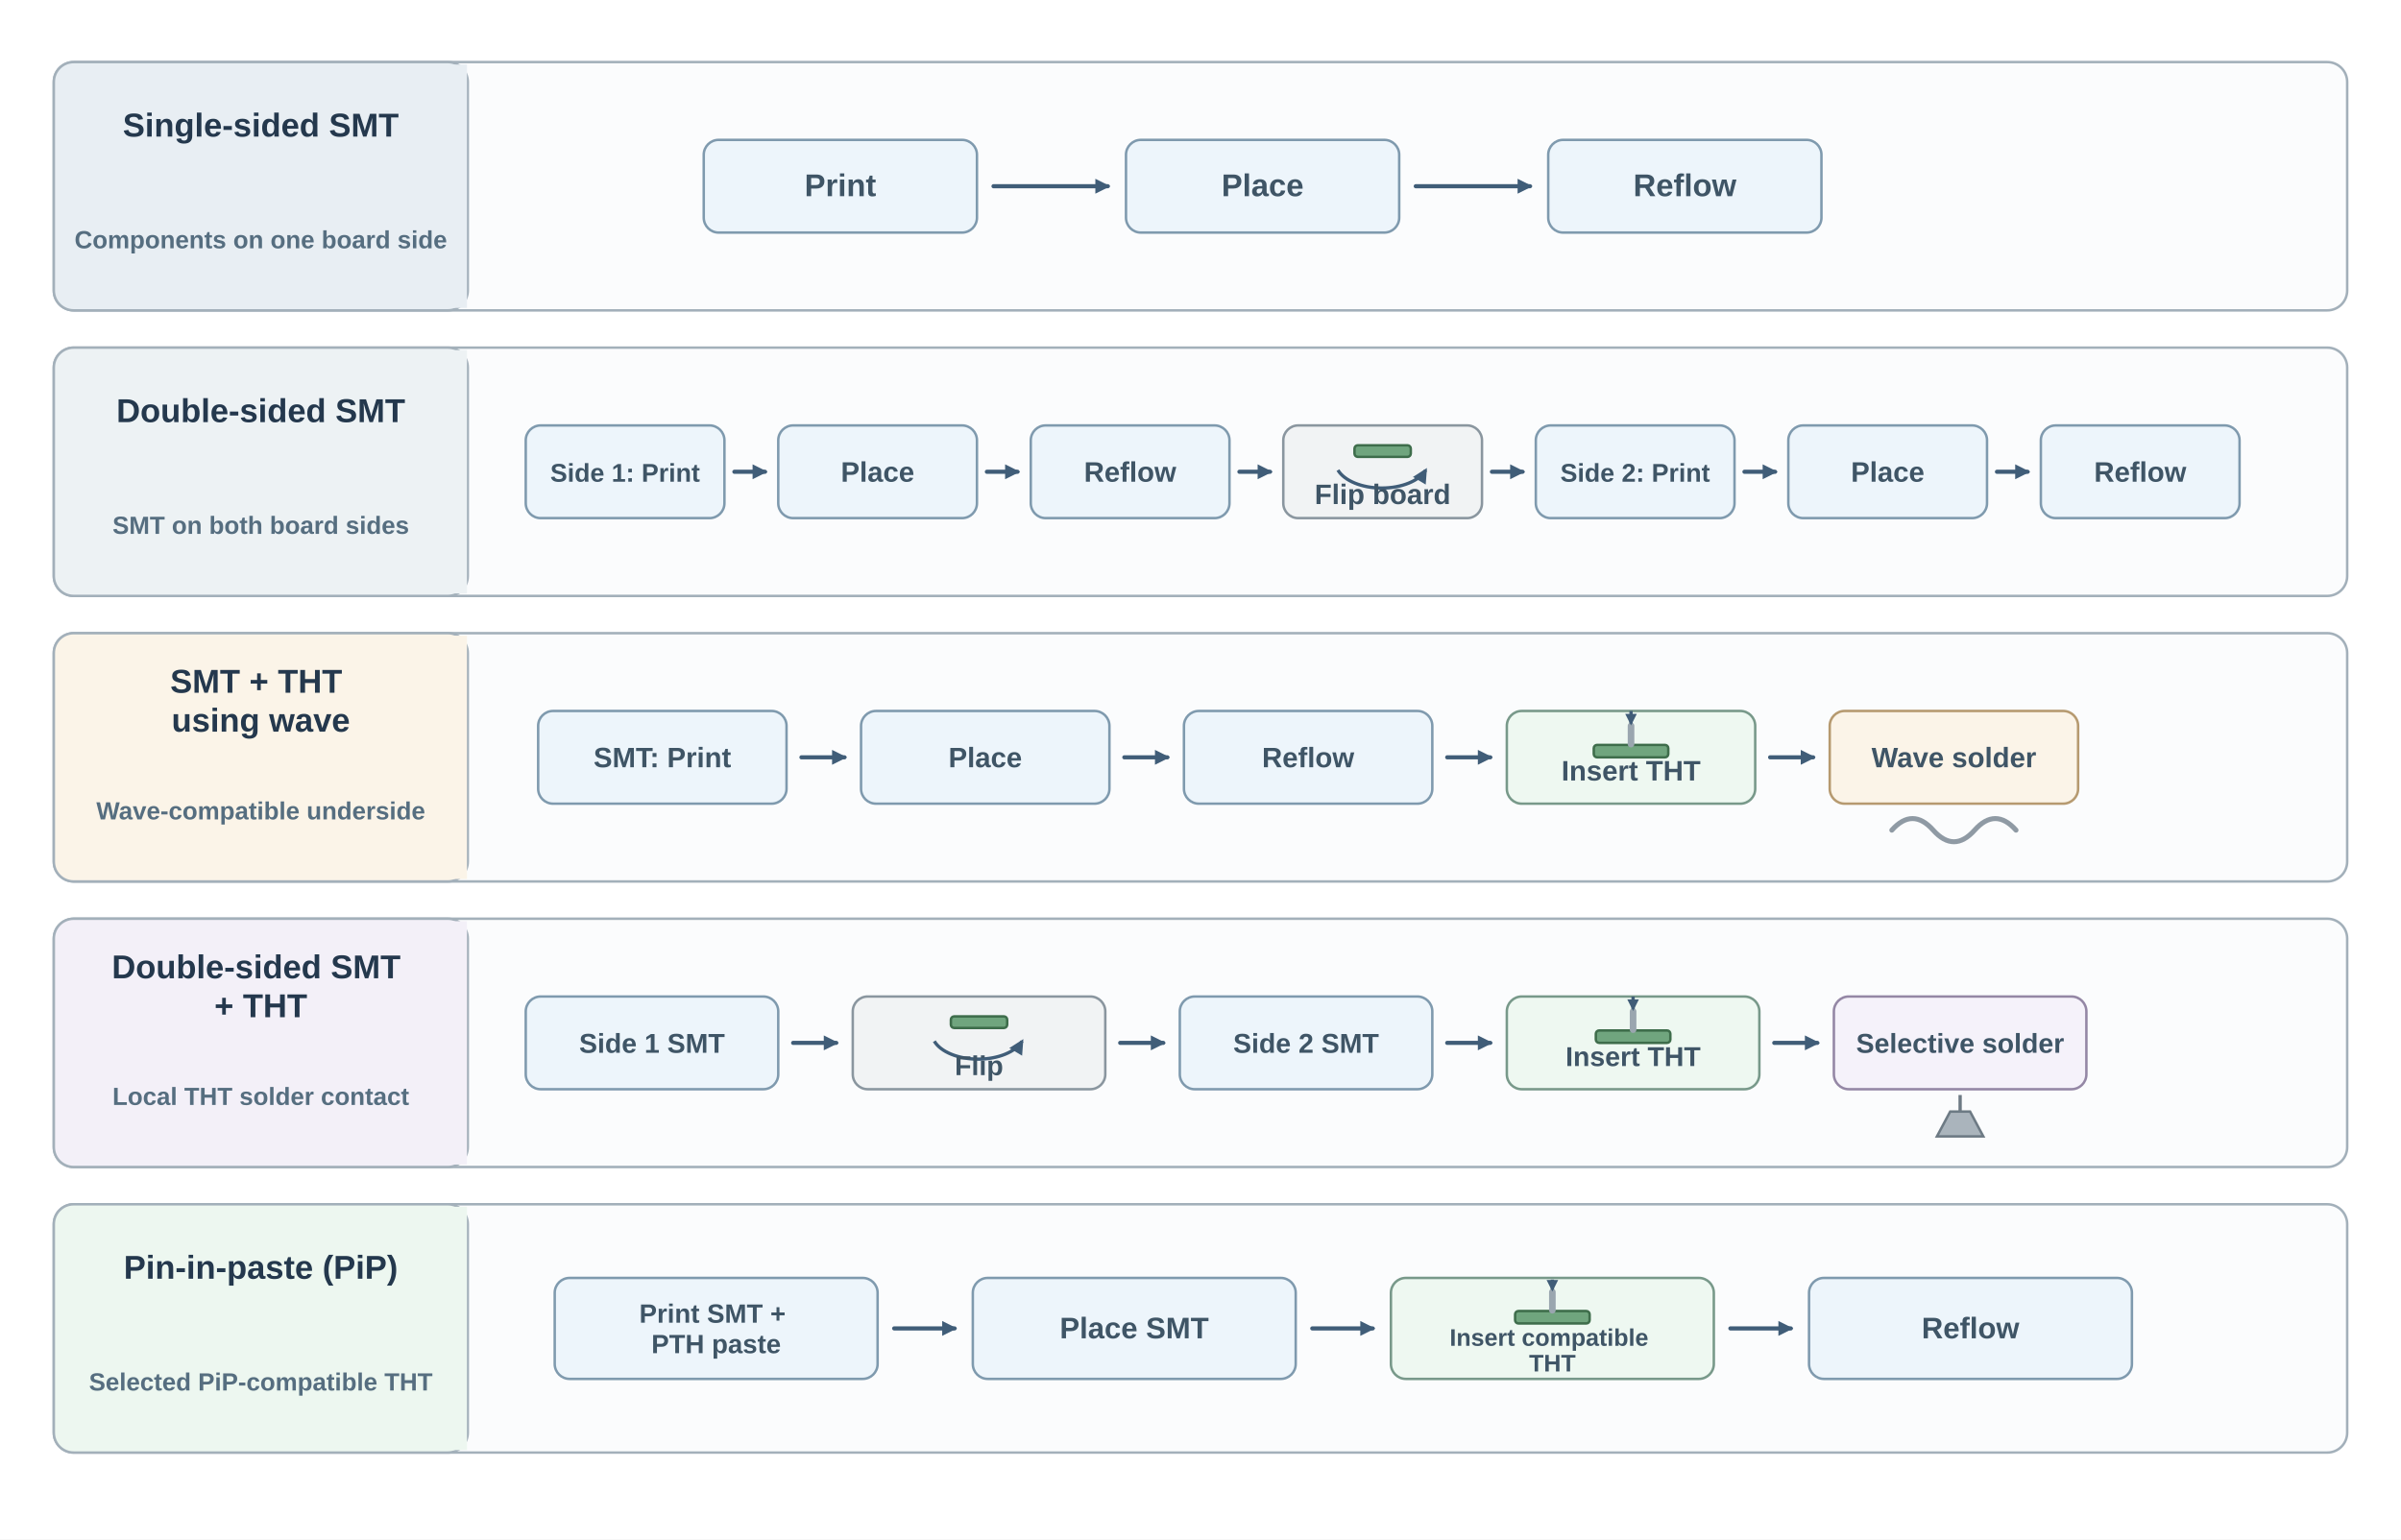
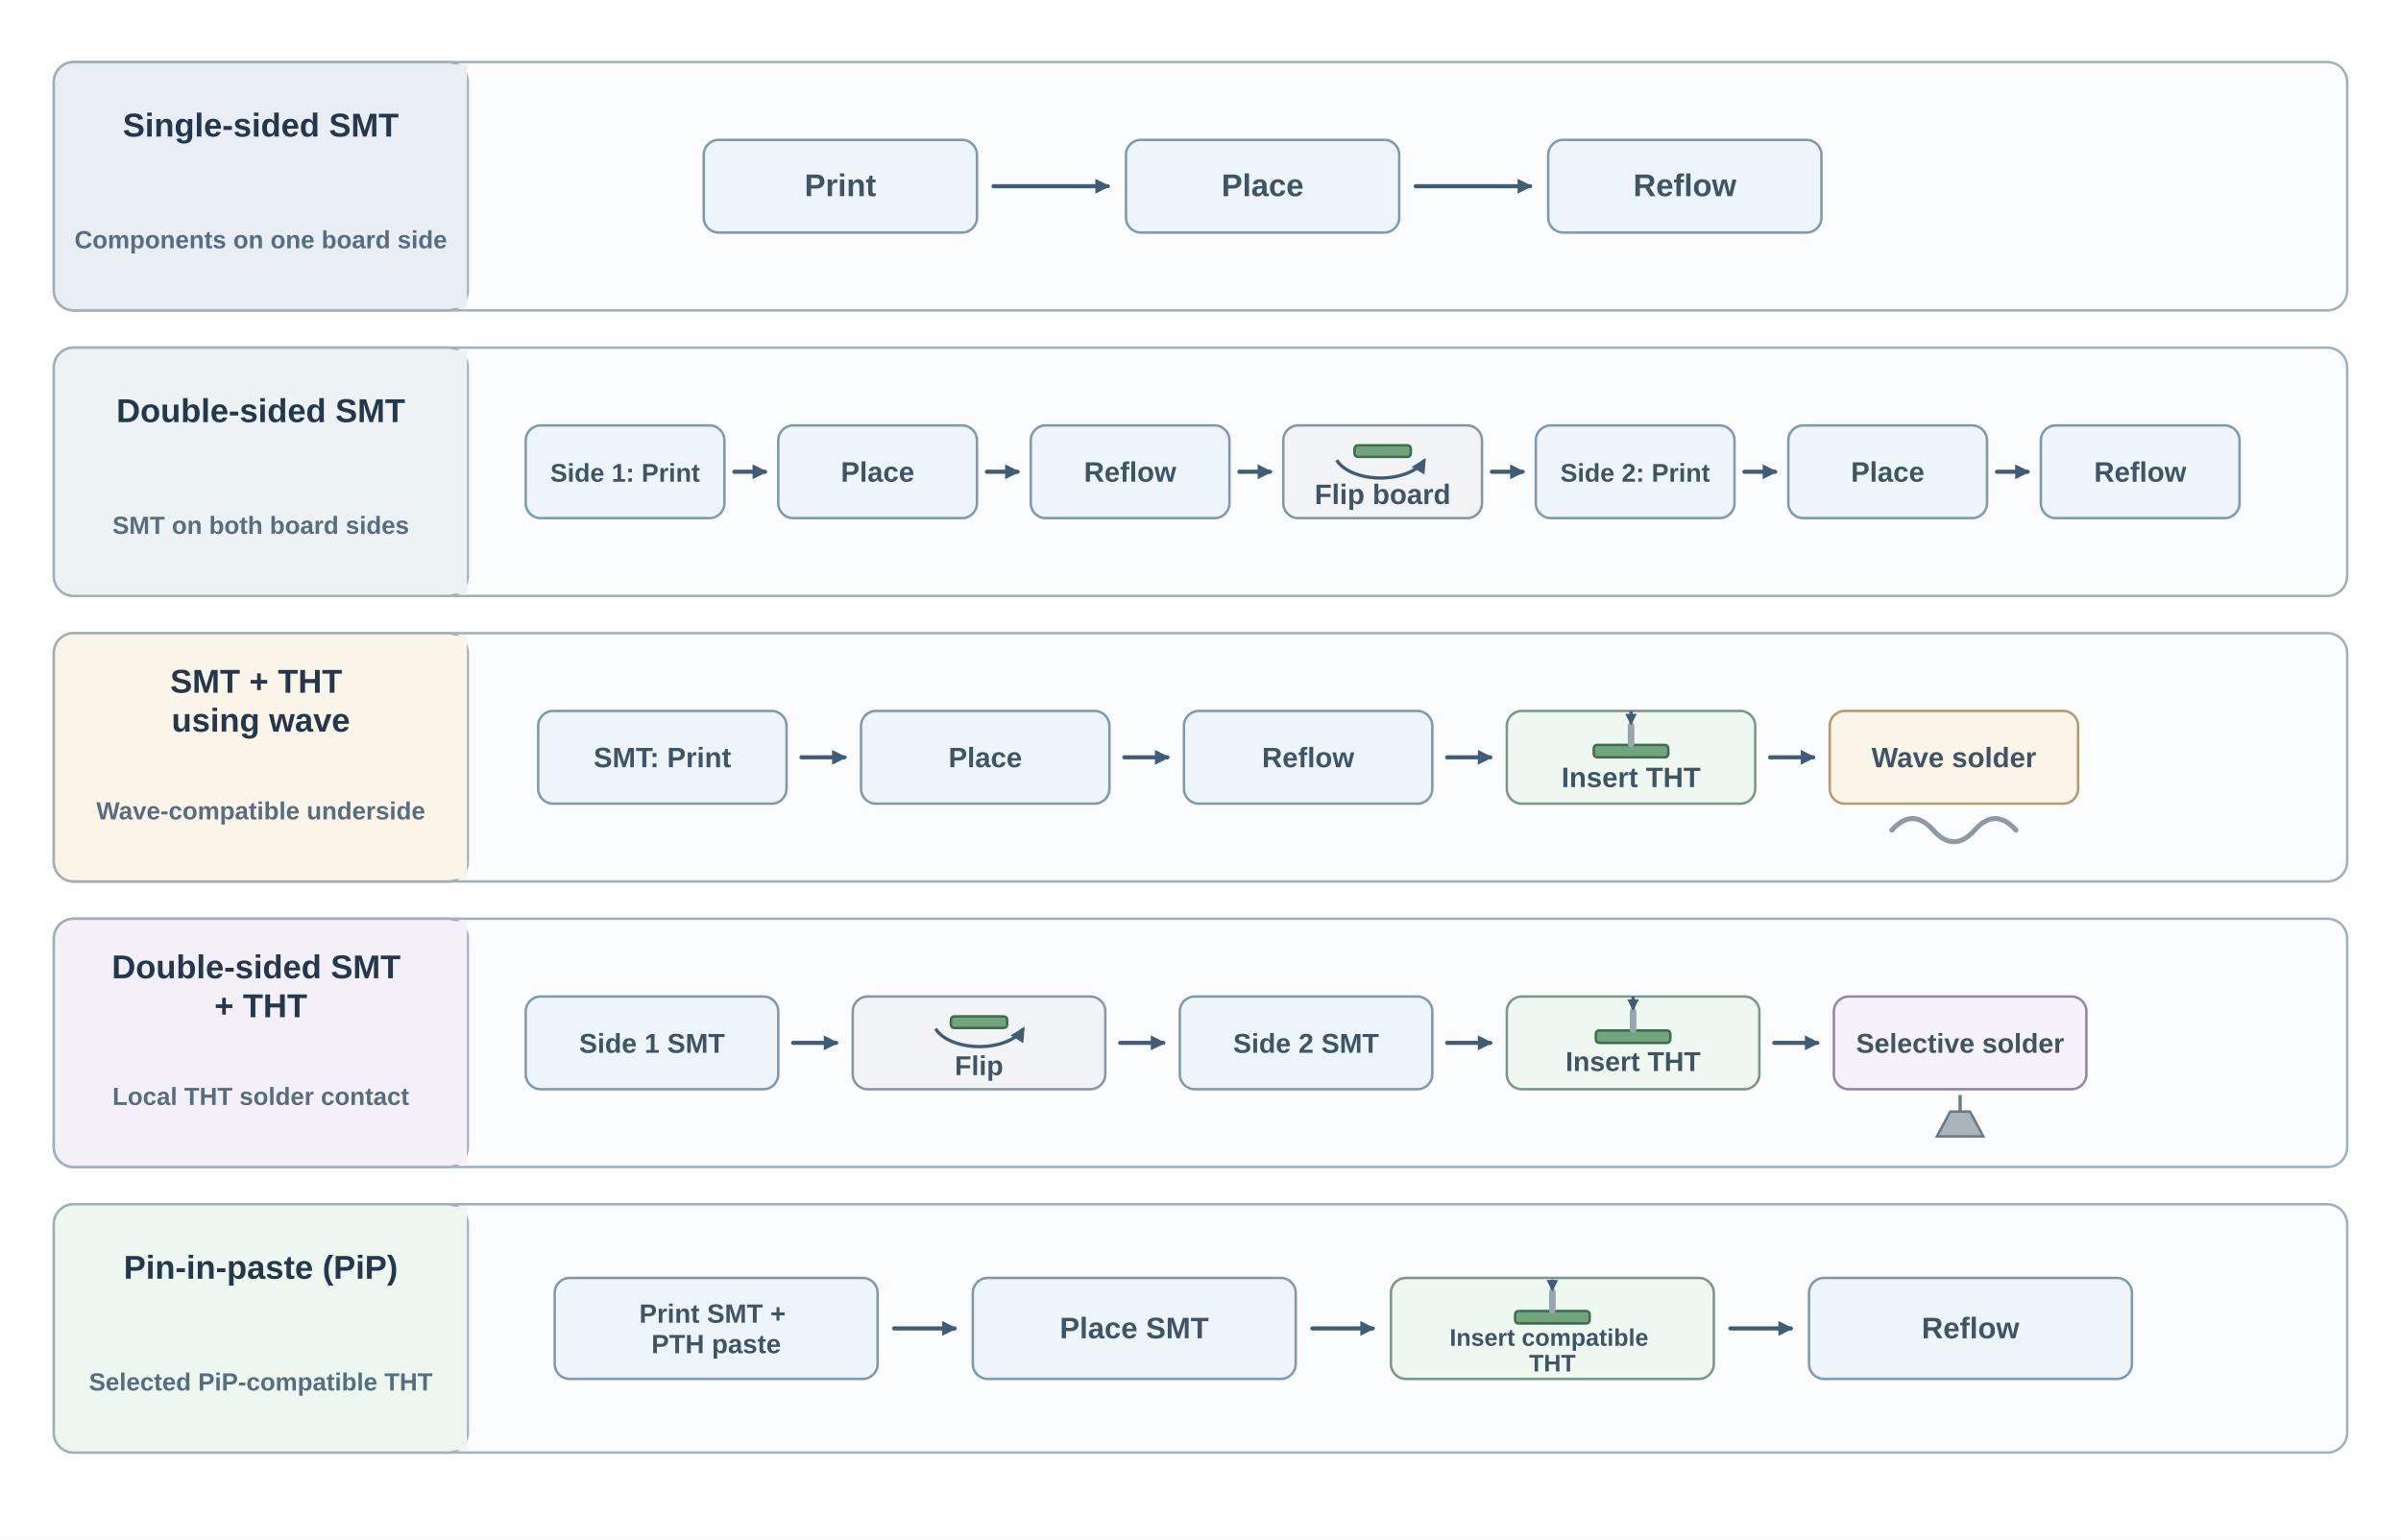
- <svg xmlns="http://www.w3.org/2000/svg" width="2900" height="1860" viewBox="0 0 2900 1860" preserveAspectRatio="xMidYMid meet">
-   <rect x="0" y="0" width="2900" height="1860" fill="#ffffff" />
-   <defs>
+ <svg xmlns="http://www.w3.org/2000/svg" width="2900" height="1860" viewBox="0 0 2900 1860" preserveAspectRatio="xMidYMid meet" version="1.1" id="svg63">
+   <rect x="0" y="0" width="2900" height="1860" fill="#ffffff" id="rect1" />
+   <defs id="defs2">
    <marker id="arrow" markerWidth="18" markerHeight="18" refX="15" refY="9" orient="auto" markerUnits="userSpaceOnUse">
-       <path d="M0,0 L18,9 L0,18 z" fill="#405d78" />
+       <path d="M0,0 L18,9 L0,18 z" fill="#405d78" id="path1" />
    </marker>
    <marker id="smallarrow" markerWidth="14" markerHeight="14" refX="11.5" refY="7" orient="auto" markerUnits="userSpaceOnUse">
-       <path d="M0,0 L14,7 L0,14 z" fill="#405d78" />
+       <path d="M0,0 L14,7 L0,14 z" fill="#405d78" id="path2" />
    </marker>
  </defs>
-   <rect x="65" y="75" width="2770" height="300" rx="24" fill="#fbfcfd" stroke="#a3b0ba" stroke-width="3" />
-   <rect x="65" y="75" width="500" height="300" rx="24" fill="#e8eef3" stroke="#a3b0ba" stroke-width="3" />
-   <rect x="540" y="78" width="24" height="294" fill="#e8eef3" />
-   <text x="315" y="165" font-family="Arial, Helvetica, sans-serif" font-size="40" font-weight="700" text-anchor="middle" fill="#24384d">Single-sided SMT</text>
-   <text x="315" y="300" font-family="Arial, Helvetica, sans-serif" font-size="30" font-weight="600" text-anchor="middle" fill="#566e80">Components on one board side</text>
-   <rect x="65" y="420" width="2770" height="300" rx="24" fill="#fbfcfd" stroke="#a3b0ba" stroke-width="3" />
-   <rect x="65" y="420" width="500" height="300" rx="24" fill="#edf2f4" stroke="#a3b0ba" stroke-width="3" />
-   <rect x="540" y="423" width="24" height="294" fill="#edf2f4" />
-   <text x="315" y="510" font-family="Arial, Helvetica, sans-serif" font-size="40" font-weight="700" text-anchor="middle" fill="#24384d">Double-sided SMT</text>
-   <text x="315" y="645" font-family="Arial, Helvetica, sans-serif" font-size="30" font-weight="600" text-anchor="middle" fill="#566e80">SMT on both board sides</text>
-   <rect x="65" y="765" width="2770" height="300" rx="24" fill="#fbfcfd" stroke="#a3b0ba" stroke-width="3" />
-   <rect x="65" y="765" width="500" height="300" rx="24" fill="#fbf4e8" stroke="#a3b0ba" stroke-width="3" />
-   <rect x="540" y="768" width="24" height="294" fill="#fbf4e8" />
-   <text x="315" y="837" font-family="Arial, Helvetica, sans-serif" font-size="40" font-weight="700" text-anchor="middle" fill="#24384d">
-     <tspan x="315" dy="0">SMT + THT</tspan>
-     <tspan x="315" dy="47">using wave</tspan>
+   <rect x="65" y="75" width="2770" height="300" rx="24" fill="#fbfcfd" stroke="#a3b0ba" stroke-width="3" id="rect2" />
+   <rect x="65" y="75" width="500" height="300" rx="24" fill="#e8eef3" stroke="#a3b0ba" stroke-width="3" id="rect3" />
+   <rect x="540" y="78" width="24" height="294" fill="#e8eef3" id="rect4" />
+   <text x="315" y="165" font-family="Arial, Helvetica, sans-serif" font-size="40" font-weight="700" text-anchor="middle" fill="#24384d" id="text4">Single-sided SMT</text>
+   <text x="315" y="300" font-family="Arial, Helvetica, sans-serif" font-size="30" font-weight="600" text-anchor="middle" fill="#566e80" id="text5">Components on one board side</text>
+   <rect x="65" y="420" width="2770" height="300" rx="24" fill="#fbfcfd" stroke="#a3b0ba" stroke-width="3" id="rect5" />
+   <rect x="65" y="420" width="500" height="300" rx="24" fill="#edf2f4" stroke="#a3b0ba" stroke-width="3" id="rect6" />
+   <rect x="540" y="423" width="24" height="294" fill="#edf2f4" id="rect7" />
+   <text x="315" y="510" font-family="Arial, Helvetica, sans-serif" font-size="40" font-weight="700" text-anchor="middle" fill="#24384d" id="text7">Double-sided SMT</text>
+   <text x="315" y="645" font-family="Arial, Helvetica, sans-serif" font-size="30" font-weight="600" text-anchor="middle" fill="#566e80" id="text8">SMT on both board sides</text>
+   <rect x="65" y="765" width="2770" height="300" rx="24" fill="#fbfcfd" stroke="#a3b0ba" stroke-width="3" id="rect8" />
+   <rect x="65" y="765" width="500" height="300" rx="24" fill="#fbf4e8" stroke="#a3b0ba" stroke-width="3" id="rect9" />
+   <rect x="540" y="768" width="24" height="294" fill="#fbf4e8" id="rect10" />
+   <text x="315" y="837" font-family="Arial, Helvetica, sans-serif" font-size="40" font-weight="700" text-anchor="middle" fill="#24384d" id="text11">
+     <tspan x="315" dy="0" id="tspan10">SMT + THT</tspan>
+     <tspan x="315" dy="47" id="tspan11">using wave</tspan>
  </text>
-   <text x="315" y="990" font-family="Arial, Helvetica, sans-serif" font-size="30" font-weight="600" text-anchor="middle" fill="#566e80">Wave-compatible underside</text>
-   <rect x="65" y="1110" width="2770" height="300" rx="24" fill="#fbfcfd" stroke="#a3b0ba" stroke-width="3" />
-   <rect x="65" y="1110" width="500" height="300" rx="24" fill="#f3f0f8" stroke="#a3b0ba" stroke-width="3" />
-   <rect x="540" y="1113" width="24" height="294" fill="#f3f0f8" />
-   <text x="315" y="1182" font-family="Arial, Helvetica, sans-serif" font-size="40" font-weight="700" text-anchor="middle" fill="#24384d">
-     <tspan x="315" dy="0">Double-sided SMT</tspan>
-     <tspan x="315" dy="47">+ THT</tspan>
+   <text x="315" y="990" font-family="Arial, Helvetica, sans-serif" font-size="30" font-weight="600" text-anchor="middle" fill="#566e80" id="text12">Wave-compatible underside</text>
+   <rect x="65" y="1110" width="2770" height="300" rx="24" fill="#fbfcfd" stroke="#a3b0ba" stroke-width="3" id="rect12" />
+   <rect x="65" y="1110" width="500" height="300" rx="24" fill="#f3f0f8" stroke="#a3b0ba" stroke-width="3" id="rect13" />
+   <rect x="540" y="1113" width="24" height="294" fill="#f3f0f8" id="rect14" />
+   <text x="315" y="1182" font-family="Arial, Helvetica, sans-serif" font-size="40" font-weight="700" text-anchor="middle" fill="#24384d" id="text15">
+     <tspan x="315" dy="0" id="tspan14">Double-sided SMT</tspan>
+     <tspan x="315" dy="47" id="tspan15">+ THT</tspan>
  </text>
-   <text x="315" y="1335" font-family="Arial, Helvetica, sans-serif" font-size="30" font-weight="600" text-anchor="middle" fill="#566e80">Local THT solder contact</text>
-   <rect x="65" y="1455" width="2770" height="300" rx="24" fill="#fbfcfd" stroke="#a3b0ba" stroke-width="3" />
-   <rect x="65" y="1455" width="500" height="300" rx="24" fill="#edf7f0" stroke="#a3b0ba" stroke-width="3" />
-   <rect x="540" y="1458" width="24" height="294" fill="#edf7f0" />
-   <text x="315" y="1545" font-family="Arial, Helvetica, sans-serif" font-size="40" font-weight="700" text-anchor="middle" fill="#24384d">Pin-in-paste (PiP)</text>
-   <text x="315" y="1680" font-family="Arial, Helvetica, sans-serif" font-size="30" font-weight="600" text-anchor="middle" fill="#566e80">Selected PiP-compatible THT</text>
-   <rect x="850" y="169.0" width="330" height="112" rx="18" fill="#edf5fb" stroke="#7f9aae" stroke-width="3" />
-   <text x="1015.0" y="237.0" font-family="Arial, Helvetica, sans-serif" font-size="38" font-weight="700" text-anchor="middle" fill="#3f5566">Print</text>
-   <rect x="1360" y="169.0" width="330" height="112" rx="18" fill="#edf5fb" stroke="#7f9aae" stroke-width="3" />
-   <text x="1525.0" y="237.0" font-family="Arial, Helvetica, sans-serif" font-size="38" font-weight="700" text-anchor="middle" fill="#3f5566">Place</text>
-   <rect x="1870" y="169.0" width="330" height="112" rx="18" fill="#edf5fb" stroke="#7f9aae" stroke-width="3" />
-   <text x="2035.0" y="237.0" font-family="Arial, Helvetica, sans-serif" font-size="38" font-weight="700" text-anchor="middle" fill="#3f5566">Reflow</text>
-   <line x1="1200" y1="225" x2="1338" y2="225" stroke="#405d78" stroke-width="5" stroke-linecap="round" marker-end="url(#arrow)" />
-   <line x1="1710" y1="225" x2="1848" y2="225" stroke="#405d78" stroke-width="5" stroke-linecap="round" marker-end="url(#arrow)" />
-   <rect x="635" y="514.0" width="240" height="112" rx="18" fill="#edf5fb" stroke="#7f9aae" stroke-width="3" />
-   <text x="755.0" y="582.0" font-family="Arial, Helvetica, sans-serif" font-size="31" font-weight="700" text-anchor="middle" fill="#3f5566">Side 1: Print</text>
-   <rect x="940" y="514.0" width="240" height="112" rx="18" fill="#edf5fb" stroke="#7f9aae" stroke-width="3" />
-   <text x="1060.0" y="582.0" font-family="Arial, Helvetica, sans-serif" font-size="34" font-weight="700" text-anchor="middle" fill="#3f5566">Place</text>
-   <rect x="1245" y="514.0" width="240" height="112" rx="18" fill="#edf5fb" stroke="#7f9aae" stroke-width="3" />
-   <text x="1365.0" y="582.0" font-family="Arial, Helvetica, sans-serif" font-size="34" font-weight="700" text-anchor="middle" fill="#3f5566">Reflow</text>
-   <rect x="1550" y="514.0" width="240" height="112" rx="18" fill="#f1f3f4" stroke="#8a969f" stroke-width="3" />
-   <rect x="1636.0" y="538.0" width="68" height="14" rx="4" fill="#70a57e" stroke="#3e6d4b" stroke-width="3" />
-   <path d="M 1616.0 568.0 A 56 32 0 0 0 1722.0 568.0" fill="none" stroke="#405d78" stroke-width="4" marker-end="url(#arrow)" />
-   <text x="1670.0" y="609.0" font-family="Arial, Helvetica, sans-serif" font-size="34" font-weight="700" text-anchor="middle" fill="#3f5566">Flip board</text>
-   <rect x="1855" y="514.0" width="240" height="112" rx="18" fill="#edf5fb" stroke="#7f9aae" stroke-width="3" />
-   <text x="1975.0" y="582.0" font-family="Arial, Helvetica, sans-serif" font-size="31" font-weight="700" text-anchor="middle" fill="#3f5566">Side 2: Print</text>
-   <rect x="2160" y="514.0" width="240" height="112" rx="18" fill="#edf5fb" stroke="#7f9aae" stroke-width="3" />
-   <text x="2280.0" y="582.0" font-family="Arial, Helvetica, sans-serif" font-size="34" font-weight="700" text-anchor="middle" fill="#3f5566">Place</text>
-   <rect x="2465" y="514.0" width="240" height="112" rx="18" fill="#edf5fb" stroke="#7f9aae" stroke-width="3" />
-   <text x="2585.0" y="582.0" font-family="Arial, Helvetica, sans-serif" font-size="34" font-weight="700" text-anchor="middle" fill="#3f5566">Reflow</text>
-   <line x1="887" y1="570" x2="924" y2="570" stroke="#405d78" stroke-width="5" stroke-linecap="round" marker-end="url(#arrow)" />
-   <line x1="1192" y1="570" x2="1229" y2="570" stroke="#405d78" stroke-width="5" stroke-linecap="round" marker-end="url(#arrow)" />
-   <line x1="1497" y1="570" x2="1534" y2="570" stroke="#405d78" stroke-width="5" stroke-linecap="round" marker-end="url(#arrow)" />
-   <line x1="1802" y1="570" x2="1839" y2="570" stroke="#405d78" stroke-width="5" stroke-linecap="round" marker-end="url(#arrow)" />
-   <line x1="2107" y1="570" x2="2144" y2="570" stroke="#405d78" stroke-width="5" stroke-linecap="round" marker-end="url(#arrow)" />
-   <line x1="2412" y1="570" x2="2449" y2="570" stroke="#405d78" stroke-width="5" stroke-linecap="round" marker-end="url(#arrow)" />
-   <rect x="650" y="859.0" width="300" height="112" rx="18" fill="#edf5fb" stroke="#7f9aae" stroke-width="3" />
-   <text x="800.0" y="927.0" font-family="Arial, Helvetica, sans-serif" font-size="34" font-weight="700" text-anchor="middle" fill="#3f5566">SMT: Print</text>
-   <rect x="1040" y="859.0" width="300" height="112" rx="18" fill="#edf5fb" stroke="#7f9aae" stroke-width="3" />
-   <text x="1190.0" y="927.0" font-family="Arial, Helvetica, sans-serif" font-size="34" font-weight="700" text-anchor="middle" fill="#3f5566">Place</text>
-   <rect x="1430" y="859.0" width="300" height="112" rx="18" fill="#edf5fb" stroke="#7f9aae" stroke-width="3" />
-   <text x="1580.0" y="927.0" font-family="Arial, Helvetica, sans-serif" font-size="34" font-weight="700" text-anchor="middle" fill="#3f5566">Reflow</text>
-   <rect x="1820" y="859.0" width="300" height="112" rx="18" fill="#eef8f1" stroke="#78998a" stroke-width="3" />
-   <rect x="1925.0" y="900.0" width="90" height="15" rx="4" fill="#70a57e" stroke="#3e6d4b" stroke-width="3" />
-   <line x1="1970.0" y1="877.0" x2="1970.0" y2="899.0" stroke="#9aa6af" stroke-width="8" stroke-linecap="round" />
-   <line x1="1970.0" y1="859.0" x2="1970.0" y2="874.0" stroke="#405d78" stroke-width="4" marker-end="url(#smallarrow)" />
-   <text x="1970.0" y="943.0" font-family="Arial, Helvetica, sans-serif" font-size="34" font-weight="700" text-anchor="middle" fill="#3f5566">Insert THT</text>
-   <rect x="2210" y="859.0" width="300" height="112" rx="18" fill="#fbf4e8" stroke="#b69a70" stroke-width="3" />
-   <text x="2360.0" y="927.0" font-family="Arial, Helvetica, sans-serif" font-size="34" font-weight="700" text-anchor="middle" fill="#3f5566">Wave solder</text>
-   <line x1="968" y1="915" x2="1020" y2="915" stroke="#405d78" stroke-width="5" stroke-linecap="round" marker-end="url(#arrow)" />
-   <line x1="1358" y1="915" x2="1410" y2="915" stroke="#405d78" stroke-width="5" stroke-linecap="round" marker-end="url(#arrow)" />
-   <line x1="1748" y1="915" x2="1800" y2="915" stroke="#405d78" stroke-width="5" stroke-linecap="round" marker-end="url(#arrow)" />
-   <line x1="2138" y1="915" x2="2190" y2="915" stroke="#405d78" stroke-width="5" stroke-linecap="round" marker-end="url(#arrow)" />
-   <path d="M 2285.0 1003 q 25 -28 50 0 q 25 28 50 0 q 25 -28 50 0" fill="none" stroke="#8f9aa4" stroke-width="6" stroke-linecap="round" />
-   <rect x="635" y="1204.0" width="305" height="112" rx="18" fill="#edf5fb" stroke="#7f9aae" stroke-width="3" />
-   <text x="787.5" y="1272.0" font-family="Arial, Helvetica, sans-serif" font-size="33" font-weight="700" text-anchor="middle" fill="#3f5566">Side 1 SMT</text>
-   <rect x="1030" y="1204.0" width="305" height="112" rx="18" fill="#f1f3f4" stroke="#8a969f" stroke-width="3" />
-   <rect x="1148.5" y="1228.0" width="68" height="14" rx="4" fill="#70a57e" stroke="#3e6d4b" stroke-width="3" />
-   <path d="M 1128.5 1258.0 A 56 32 0 0 0 1234.5 1258.0" fill="none" stroke="#405d78" stroke-width="4" marker-end="url(#arrow)" />
-   <text x="1182.5" y="1299.0" font-family="Arial, Helvetica, sans-serif" font-size="33" font-weight="700" text-anchor="middle" fill="#3f5566">Flip</text>
-   <rect x="1425" y="1204.0" width="305" height="112" rx="18" fill="#edf5fb" stroke="#7f9aae" stroke-width="3" />
-   <text x="1577.5" y="1272.0" font-family="Arial, Helvetica, sans-serif" font-size="33" font-weight="700" text-anchor="middle" fill="#3f5566">Side 2 SMT</text>
-   <rect x="1820" y="1204.0" width="305" height="112" rx="18" fill="#eef8f1" stroke="#78998a" stroke-width="3" />
-   <rect x="1927.5" y="1245.0" width="90" height="15" rx="4" fill="#70a57e" stroke="#3e6d4b" stroke-width="3" />
-   <line x1="1972.5" y1="1222.0" x2="1972.5" y2="1244.0" stroke="#9aa6af" stroke-width="8" stroke-linecap="round" />
-   <line x1="1972.5" y1="1204.0" x2="1972.5" y2="1219.0" stroke="#405d78" stroke-width="4" marker-end="url(#smallarrow)" />
-   <text x="1972.5" y="1288.0" font-family="Arial, Helvetica, sans-serif" font-size="33" font-weight="700" text-anchor="middle" fill="#3f5566">Insert THT</text>
-   <rect x="2215" y="1204.0" width="305" height="112" rx="18" fill="#f5f2fa" stroke="#9487a5" stroke-width="3" />
-   <text x="2367.5" y="1272.0" font-family="Arial, Helvetica, sans-serif" font-size="33" font-weight="700" text-anchor="middle" fill="#3f5566">Selective solder</text>
-   <line x1="958" y1="1260" x2="1010" y2="1260" stroke="#405d78" stroke-width="5" stroke-linecap="round" marker-end="url(#arrow)" />
-   <line x1="1353" y1="1260" x2="1405" y2="1260" stroke="#405d78" stroke-width="5" stroke-linecap="round" marker-end="url(#arrow)" />
-   <line x1="1748" y1="1260" x2="1800" y2="1260" stroke="#405d78" stroke-width="5" stroke-linecap="round" marker-end="url(#arrow)" />
-   <line x1="2143" y1="1260" x2="2195" y2="1260" stroke="#405d78" stroke-width="5" stroke-linecap="round" marker-end="url(#arrow)" />
-   <path d="M 2339.5 1373 L 2355.5 1343 L 2379.5 1343 L 2395.5 1373 Z" fill="#aab4bc" stroke="#6d7a84" stroke-width="3" />
-   <line x1="2367.5" y1="1343" x2="2367.5" y2="1323" stroke="#6d7a84" stroke-width="4" />
-   <rect x="670" y="1544.0" width="390" height="122" rx="18" fill="#edf5fb" stroke="#7f9aae" stroke-width="3" />
-   <text x="865.0" y="1598.12" font-family="Arial, Helvetica, sans-serif" font-size="32" font-weight="700" text-anchor="middle" fill="#3f5566">
-     <tspan x="865.0" dy="0">Print SMT +</tspan>
-     <tspan x="865.0" dy="36.8">PTH paste</tspan>
+   <text x="315" y="1335" font-family="Arial, Helvetica, sans-serif" font-size="30" font-weight="600" text-anchor="middle" fill="#566e80" id="text16">Local THT solder contact</text>
+   <rect x="65" y="1455" width="2770" height="300" rx="24" fill="#fbfcfd" stroke="#a3b0ba" stroke-width="3" id="rect16" />
+   <rect x="65" y="1455" width="500" height="300" rx="24" fill="#edf7f0" stroke="#a3b0ba" stroke-width="3" id="rect17" />
+   <rect x="540" y="1458" width="24" height="294" fill="#edf7f0" id="rect18" />
+   <text x="315" y="1545" font-family="Arial, Helvetica, sans-serif" font-size="40" font-weight="700" text-anchor="middle" fill="#24384d" id="text18">Pin-in-paste (PiP)</text>
+   <text x="315" y="1680" font-family="Arial, Helvetica, sans-serif" font-size="30" font-weight="600" text-anchor="middle" fill="#566e80" id="text19">Selected PiP-compatible THT</text>
+   <rect x="850" y="169.0" width="330" height="112" rx="18" fill="#edf5fb" stroke="#7f9aae" stroke-width="3" id="rect19" />
+   <text x="1015.0" y="237.0" font-family="Arial, Helvetica, sans-serif" font-size="38" font-weight="700" text-anchor="middle" fill="#3f5566" id="text20">Print</text>
+   <rect x="1360" y="169.0" width="330" height="112" rx="18" fill="#edf5fb" stroke="#7f9aae" stroke-width="3" id="rect20" />
+   <text x="1525.0" y="237.0" font-family="Arial, Helvetica, sans-serif" font-size="38" font-weight="700" text-anchor="middle" fill="#3f5566" id="text21">Place</text>
+   <rect x="1870" y="169.0" width="330" height="112" rx="18" fill="#edf5fb" stroke="#7f9aae" stroke-width="3" id="rect21" />
+   <text x="2035.0" y="237.0" font-family="Arial, Helvetica, sans-serif" font-size="38" font-weight="700" text-anchor="middle" fill="#3f5566" id="text22">Reflow</text>
+   <line x1="1200" y1="225" x2="1338" y2="225" stroke="#405d78" stroke-width="5" stroke-linecap="round" marker-end="url(#arrow)" id="line22" />
+   <line x1="1710" y1="225" x2="1848" y2="225" stroke="#405d78" stroke-width="5" stroke-linecap="round" marker-end="url(#arrow)" id="line23" />
+   <rect x="635" y="514.0" width="240" height="112" rx="18" fill="#edf5fb" stroke="#7f9aae" stroke-width="3" id="rect23" />
+   <text x="755.0" y="582.0" font-family="Arial, Helvetica, sans-serif" font-size="31" font-weight="700" text-anchor="middle" fill="#3f5566" id="text23">Side 1: Print</text>
+   <rect x="940" y="514.0" width="240" height="112" rx="18" fill="#edf5fb" stroke="#7f9aae" stroke-width="3" id="rect24" />
+   <text x="1060.0" y="582.0" font-family="Arial, Helvetica, sans-serif" font-size="34" font-weight="700" text-anchor="middle" fill="#3f5566" id="text24">Place</text>
+   <rect x="1245" y="514.0" width="240" height="112" rx="18" fill="#edf5fb" stroke="#7f9aae" stroke-width="3" id="rect25" />
+   <text x="1365.0" y="582.0" font-family="Arial, Helvetica, sans-serif" font-size="34" font-weight="700" text-anchor="middle" fill="#3f5566" id="text25">Reflow</text>
+   <rect x="1550" y="514.0" width="240" height="112" rx="18" fill="#f1f3f4" stroke="#8a969f" stroke-width="3" id="rect26" />
+   <rect x="1636.0" y="538.0" width="68" height="14" rx="4" fill="#70a57e" stroke="#3e6d4b" stroke-width="3" id="rect27" />
+   <path d="m 1614.485,555.881 a 56,32 0 0 0 106,0" fill="none" stroke="#405d78" stroke-width="4" marker-end="url(#arrow)" id="path27" />
+   <text x="1670.0" y="609.0" font-family="Arial, Helvetica, sans-serif" font-size="34" font-weight="700" text-anchor="middle" fill="#3f5566" id="text27">Flip board</text>
+   <rect x="1855" y="514.0" width="240" height="112" rx="18" fill="#edf5fb" stroke="#7f9aae" stroke-width="3" id="rect28" />
+   <text x="1975.0" y="582.0" font-family="Arial, Helvetica, sans-serif" font-size="31" font-weight="700" text-anchor="middle" fill="#3f5566" id="text28">Side 2: Print</text>
+   <rect x="2160" y="514.0" width="240" height="112" rx="18" fill="#edf5fb" stroke="#7f9aae" stroke-width="3" id="rect29" />
+   <text x="2280.0" y="582.0" font-family="Arial, Helvetica, sans-serif" font-size="34" font-weight="700" text-anchor="middle" fill="#3f5566" id="text29">Place</text>
+   <rect x="2465" y="514.0" width="240" height="112" rx="18" fill="#edf5fb" stroke="#7f9aae" stroke-width="3" id="rect30" />
+   <text x="2585.0" y="582.0" font-family="Arial, Helvetica, sans-serif" font-size="34" font-weight="700" text-anchor="middle" fill="#3f5566" id="text30">Reflow</text>
+   <line x1="887" y1="570" x2="924" y2="570" stroke="#405d78" stroke-width="5" stroke-linecap="round" marker-end="url(#arrow)" id="line30" />
+   <line x1="1192" y1="570" x2="1229" y2="570" stroke="#405d78" stroke-width="5" stroke-linecap="round" marker-end="url(#arrow)" id="line31" />
+   <line x1="1497" y1="570" x2="1534" y2="570" stroke="#405d78" stroke-width="5" stroke-linecap="round" marker-end="url(#arrow)" id="line32" />
+   <line x1="1802" y1="570" x2="1839" y2="570" stroke="#405d78" stroke-width="5" stroke-linecap="round" marker-end="url(#arrow)" id="line33" />
+   <line x1="2107" y1="570" x2="2144" y2="570" stroke="#405d78" stroke-width="5" stroke-linecap="round" marker-end="url(#arrow)" id="line34" />
+   <line x1="2412" y1="570" x2="2449" y2="570" stroke="#405d78" stroke-width="5" stroke-linecap="round" marker-end="url(#arrow)" id="line35" />
+   <rect x="650" y="859.0" width="300" height="112" rx="18" fill="#edf5fb" stroke="#7f9aae" stroke-width="3" id="rect35" />
+   <text x="800.0" y="927.0" font-family="Arial, Helvetica, sans-serif" font-size="34" font-weight="700" text-anchor="middle" fill="#3f5566" id="text35">SMT: Print</text>
+   <rect x="1040" y="859.0" width="300" height="112" rx="18" fill="#edf5fb" stroke="#7f9aae" stroke-width="3" id="rect36" />
+   <text x="1190.0" y="927.0" font-family="Arial, Helvetica, sans-serif" font-size="34" font-weight="700" text-anchor="middle" fill="#3f5566" id="text36">Place</text>
+   <rect x="1430" y="859.0" width="300" height="112" rx="18" fill="#edf5fb" stroke="#7f9aae" stroke-width="3" id="rect37" />
+   <text x="1580.0" y="927.0" font-family="Arial, Helvetica, sans-serif" font-size="34" font-weight="700" text-anchor="middle" fill="#3f5566" id="text37">Reflow</text>
+   <rect x="1820" y="859.0" width="300" height="112" rx="18" fill="#eef8f1" stroke="#78998a" stroke-width="3" id="rect38" />
+   <rect x="1925.0" y="900.0" width="90" height="15" rx="4" fill="#70a57e" stroke="#3e6d4b" stroke-width="3" id="rect39" />
+   <line x1="1970.0" y1="877.0" x2="1970.0" y2="899.0" stroke="#9aa6af" stroke-width="8" stroke-linecap="round" id="line39" />
+   <line x1="1970.0" y1="859.0" x2="1970.0" y2="874.0" stroke="#405d78" stroke-width="4" marker-end="url(#smallarrow)" id="line40" />
+   <text x="1970" y="951" font-family="Arial, Helvetica, sans-serif" font-size="34px" font-weight="700" text-anchor="middle" fill="#3f5566" id="text40">Insert THT</text>
+   <rect x="2210" y="859.0" width="300" height="112" rx="18" fill="#fbf4e8" stroke="#b69a70" stroke-width="3" id="rect40" />
+   <text x="2360.0" y="927.0" font-family="Arial, Helvetica, sans-serif" font-size="34" font-weight="700" text-anchor="middle" fill="#3f5566" id="text41">Wave solder</text>
+   <line x1="968" y1="915" x2="1020" y2="915" stroke="#405d78" stroke-width="5" stroke-linecap="round" marker-end="url(#arrow)" id="line41" />
+   <line x1="1358" y1="915" x2="1410" y2="915" stroke="#405d78" stroke-width="5" stroke-linecap="round" marker-end="url(#arrow)" id="line42" />
+   <line x1="1748" y1="915" x2="1800" y2="915" stroke="#405d78" stroke-width="5" stroke-linecap="round" marker-end="url(#arrow)" id="line43" />
+   <line x1="2138" y1="915" x2="2190" y2="915" stroke="#405d78" stroke-width="5" stroke-linecap="round" marker-end="url(#arrow)" id="line44" />
+   <path d="M 2285.0 1003 q 25 -28 50 0 q 25 28 50 0 q 25 -28 50 0" fill="none" stroke="#8f9aa4" stroke-width="6" stroke-linecap="round" id="path44" />
+   <rect x="635" y="1204.0" width="305" height="112" rx="18" fill="#edf5fb" stroke="#7f9aae" stroke-width="3" id="rect44" />
+   <text x="787.5" y="1272.0" font-family="Arial, Helvetica, sans-serif" font-size="33" font-weight="700" text-anchor="middle" fill="#3f5566" id="text44">Side 1 SMT</text>
+   <rect x="1030" y="1204.0" width="305" height="112" rx="18" fill="#f1f3f4" stroke="#8a969f" stroke-width="3" id="rect45" />
+   <rect x="1148.5" y="1228.0" width="68" height="14" rx="4" fill="#70a57e" stroke="#3e6d4b" stroke-width="3" id="rect46" />
+   <path d="m 1130.015,1242.851 a 56,32 0 0 0 106,0" fill="none" stroke="#405d78" stroke-width="4" marker-end="url(#arrow)" id="path46" />
+   <text x="1182.5" y="1299.0" font-family="Arial, Helvetica, sans-serif" font-size="33" font-weight="700" text-anchor="middle" fill="#3f5566" id="text46">Flip</text>
+   <rect x="1425" y="1204.0" width="305" height="112" rx="18" fill="#edf5fb" stroke="#7f9aae" stroke-width="3" id="rect47" />
+   <text x="1577.5" y="1272.0" font-family="Arial, Helvetica, sans-serif" font-size="33" font-weight="700" text-anchor="middle" fill="#3f5566" id="text47">Side 2 SMT</text>
+   <rect x="1820" y="1204.0" width="305" height="112" rx="18" fill="#eef8f1" stroke="#78998a" stroke-width="3" id="rect48" />
+   <rect x="1927.5" y="1245.0" width="90" height="15" rx="4" fill="#70a57e" stroke="#3e6d4b" stroke-width="3" id="rect49" />
+   <line x1="1972.5" y1="1222.0" x2="1972.5" y2="1244.0" stroke="#9aa6af" stroke-width="8" stroke-linecap="round" id="line49" />
+   <line x1="1972.5" y1="1204.0" x2="1972.5" y2="1219.0" stroke="#405d78" stroke-width="4" marker-end="url(#smallarrow)" id="line50" />
+   <text x="1972.5" y="1294" font-family="Arial, Helvetica, sans-serif" font-size="33px" font-weight="700" text-anchor="middle" fill="#3f5566" id="text50">Insert THT</text>
+   <rect x="2215" y="1204.0" width="305" height="112" rx="18" fill="#f5f2fa" stroke="#9487a5" stroke-width="3" id="rect50" />
+   <text x="2367.5" y="1272.0" font-family="Arial, Helvetica, sans-serif" font-size="33" font-weight="700" text-anchor="middle" fill="#3f5566" id="text51">Selective solder</text>
+   <line x1="958" y1="1260" x2="1010" y2="1260" stroke="#405d78" stroke-width="5" stroke-linecap="round" marker-end="url(#arrow)" id="line51" />
+   <line x1="1353" y1="1260" x2="1405" y2="1260" stroke="#405d78" stroke-width="5" stroke-linecap="round" marker-end="url(#arrow)" id="line52" />
+   <line x1="1748" y1="1260" x2="1800" y2="1260" stroke="#405d78" stroke-width="5" stroke-linecap="round" marker-end="url(#arrow)" id="line53" />
+   <line x1="2143" y1="1260" x2="2195" y2="1260" stroke="#405d78" stroke-width="5" stroke-linecap="round" marker-end="url(#arrow)" id="line54" />
+   <path d="M 2339.5 1373 L 2355.5 1343 L 2379.5 1343 L 2395.5 1373 Z" fill="#aab4bc" stroke="#6d7a84" stroke-width="3" id="path54" />
+   <line x1="2367.5" y1="1343" x2="2367.5" y2="1323" stroke="#6d7a84" stroke-width="4" id="line55" />
+   <rect x="670" y="1544.0" width="390" height="122" rx="18" fill="#edf5fb" stroke="#7f9aae" stroke-width="3" id="rect55" />
+   <text x="865.0" y="1598.12" font-family="Arial, Helvetica, sans-serif" font-size="32" font-weight="700" text-anchor="middle" fill="#3f5566" id="text56">
+     <tspan x="865.0" dy="0" id="tspan55">Print SMT +</tspan>
+     <tspan x="865.0" dy="36.8" id="tspan56">PTH paste</tspan>
  </text>
-   <rect x="1175" y="1544.0" width="390" height="122" rx="18" fill="#edf5fb" stroke="#7f9aae" stroke-width="3" />
-   <text x="1370.0" y="1617.0" font-family="Arial, Helvetica, sans-serif" font-size="36" font-weight="700" text-anchor="middle" fill="#3f5566">Place SMT</text>
-   <rect x="1680" y="1544.0" width="390" height="122" rx="18" fill="#eef8f1" stroke="#78998a" stroke-width="3" />
-   <rect x="1830.0" y="1584.0" width="90" height="15" rx="4" fill="#70a57e" stroke="#3e6d4b" stroke-width="3" />
-   <line x1="1875.0" y1="1561.0" x2="1875.0" y2="1583.0" stroke="#9aa6af" stroke-width="8" stroke-linecap="round" />
-   <line x1="1875.0" y1="1546.0" x2="1875.0" y2="1558.0" stroke="#405d78" stroke-width="4" marker-end="url(#smallarrow)" />
-   <text x="1875.0" y="1626.0" font-family="Arial, Helvetica, sans-serif" font-size="29" font-weight="700" text-anchor="middle" fill="#3f5566">
-     <tspan x="1875.0" dy="0">Insert compatible</tspan>
-     <tspan x="1875.0" dy="31">THT</tspan>
+   <rect x="1175" y="1544.0" width="390" height="122" rx="18" fill="#edf5fb" stroke="#7f9aae" stroke-width="3" id="rect56" />
+   <text x="1370.0" y="1617.0" font-family="Arial, Helvetica, sans-serif" font-size="36" font-weight="700" text-anchor="middle" fill="#3f5566" id="text57">Place SMT</text>
+   <rect x="1680" y="1544.0" width="390" height="122" rx="18" fill="#eef8f1" stroke="#78998a" stroke-width="3" id="rect57" />
+   <rect x="1830.0" y="1584.0" width="90" height="15" rx="4" fill="#70a57e" stroke="#3e6d4b" stroke-width="3" id="rect58" />
+   <line x1="1875.0" y1="1561.0" x2="1875.0" y2="1583.0" stroke="#9aa6af" stroke-width="8" stroke-linecap="round" id="line58" />
+   <line x1="1875.0" y1="1546.0" x2="1875.0" y2="1558.0" stroke="#405d78" stroke-width="4" marker-end="url(#smallarrow)" id="line59" />
+   <text x="1875.0" y="1626.0" font-family="Arial, Helvetica, sans-serif" font-size="29" font-weight="700" text-anchor="middle" fill="#3f5566" id="text60">
+     <tspan x="1875.0" dy="0" id="tspan59">Insert compatible</tspan>
+     <tspan x="1875.0" dy="31" id="tspan60">THT</tspan>
  </text>
-   <rect x="2185" y="1544.0" width="390" height="122" rx="18" fill="#edf5fb" stroke="#7f9aae" stroke-width="3" />
-   <text x="2380.0" y="1617.0" font-family="Arial, Helvetica, sans-serif" font-size="36" font-weight="700" text-anchor="middle" fill="#3f5566">Reflow</text>
-   <line x1="1080" y1="1605" x2="1153" y2="1605" stroke="#405d78" stroke-width="5" stroke-linecap="round" marker-end="url(#arrow)" />
-   <line x1="1585" y1="1605" x2="1658" y2="1605" stroke="#405d78" stroke-width="5" stroke-linecap="round" marker-end="url(#arrow)" />
-   <line x1="2090" y1="1605" x2="2163" y2="1605" stroke="#405d78" stroke-width="5" stroke-linecap="round" marker-end="url(#arrow)" />
+   <rect x="2185" y="1544.0" width="390" height="122" rx="18" fill="#edf5fb" stroke="#7f9aae" stroke-width="3" id="rect60" />
+   <text x="2380.0" y="1617.0" font-family="Arial, Helvetica, sans-serif" font-size="36" font-weight="700" text-anchor="middle" fill="#3f5566" id="text61">Reflow</text>
+   <line x1="1080" y1="1605" x2="1153" y2="1605" stroke="#405d78" stroke-width="5" stroke-linecap="round" marker-end="url(#arrow)" id="line61" />
+   <line x1="1585" y1="1605" x2="1658" y2="1605" stroke="#405d78" stroke-width="5" stroke-linecap="round" marker-end="url(#arrow)" id="line62" />
+   <line x1="2090" y1="1605" x2="2163" y2="1605" stroke="#405d78" stroke-width="5" stroke-linecap="round" marker-end="url(#arrow)" id="line63" />
</svg>
